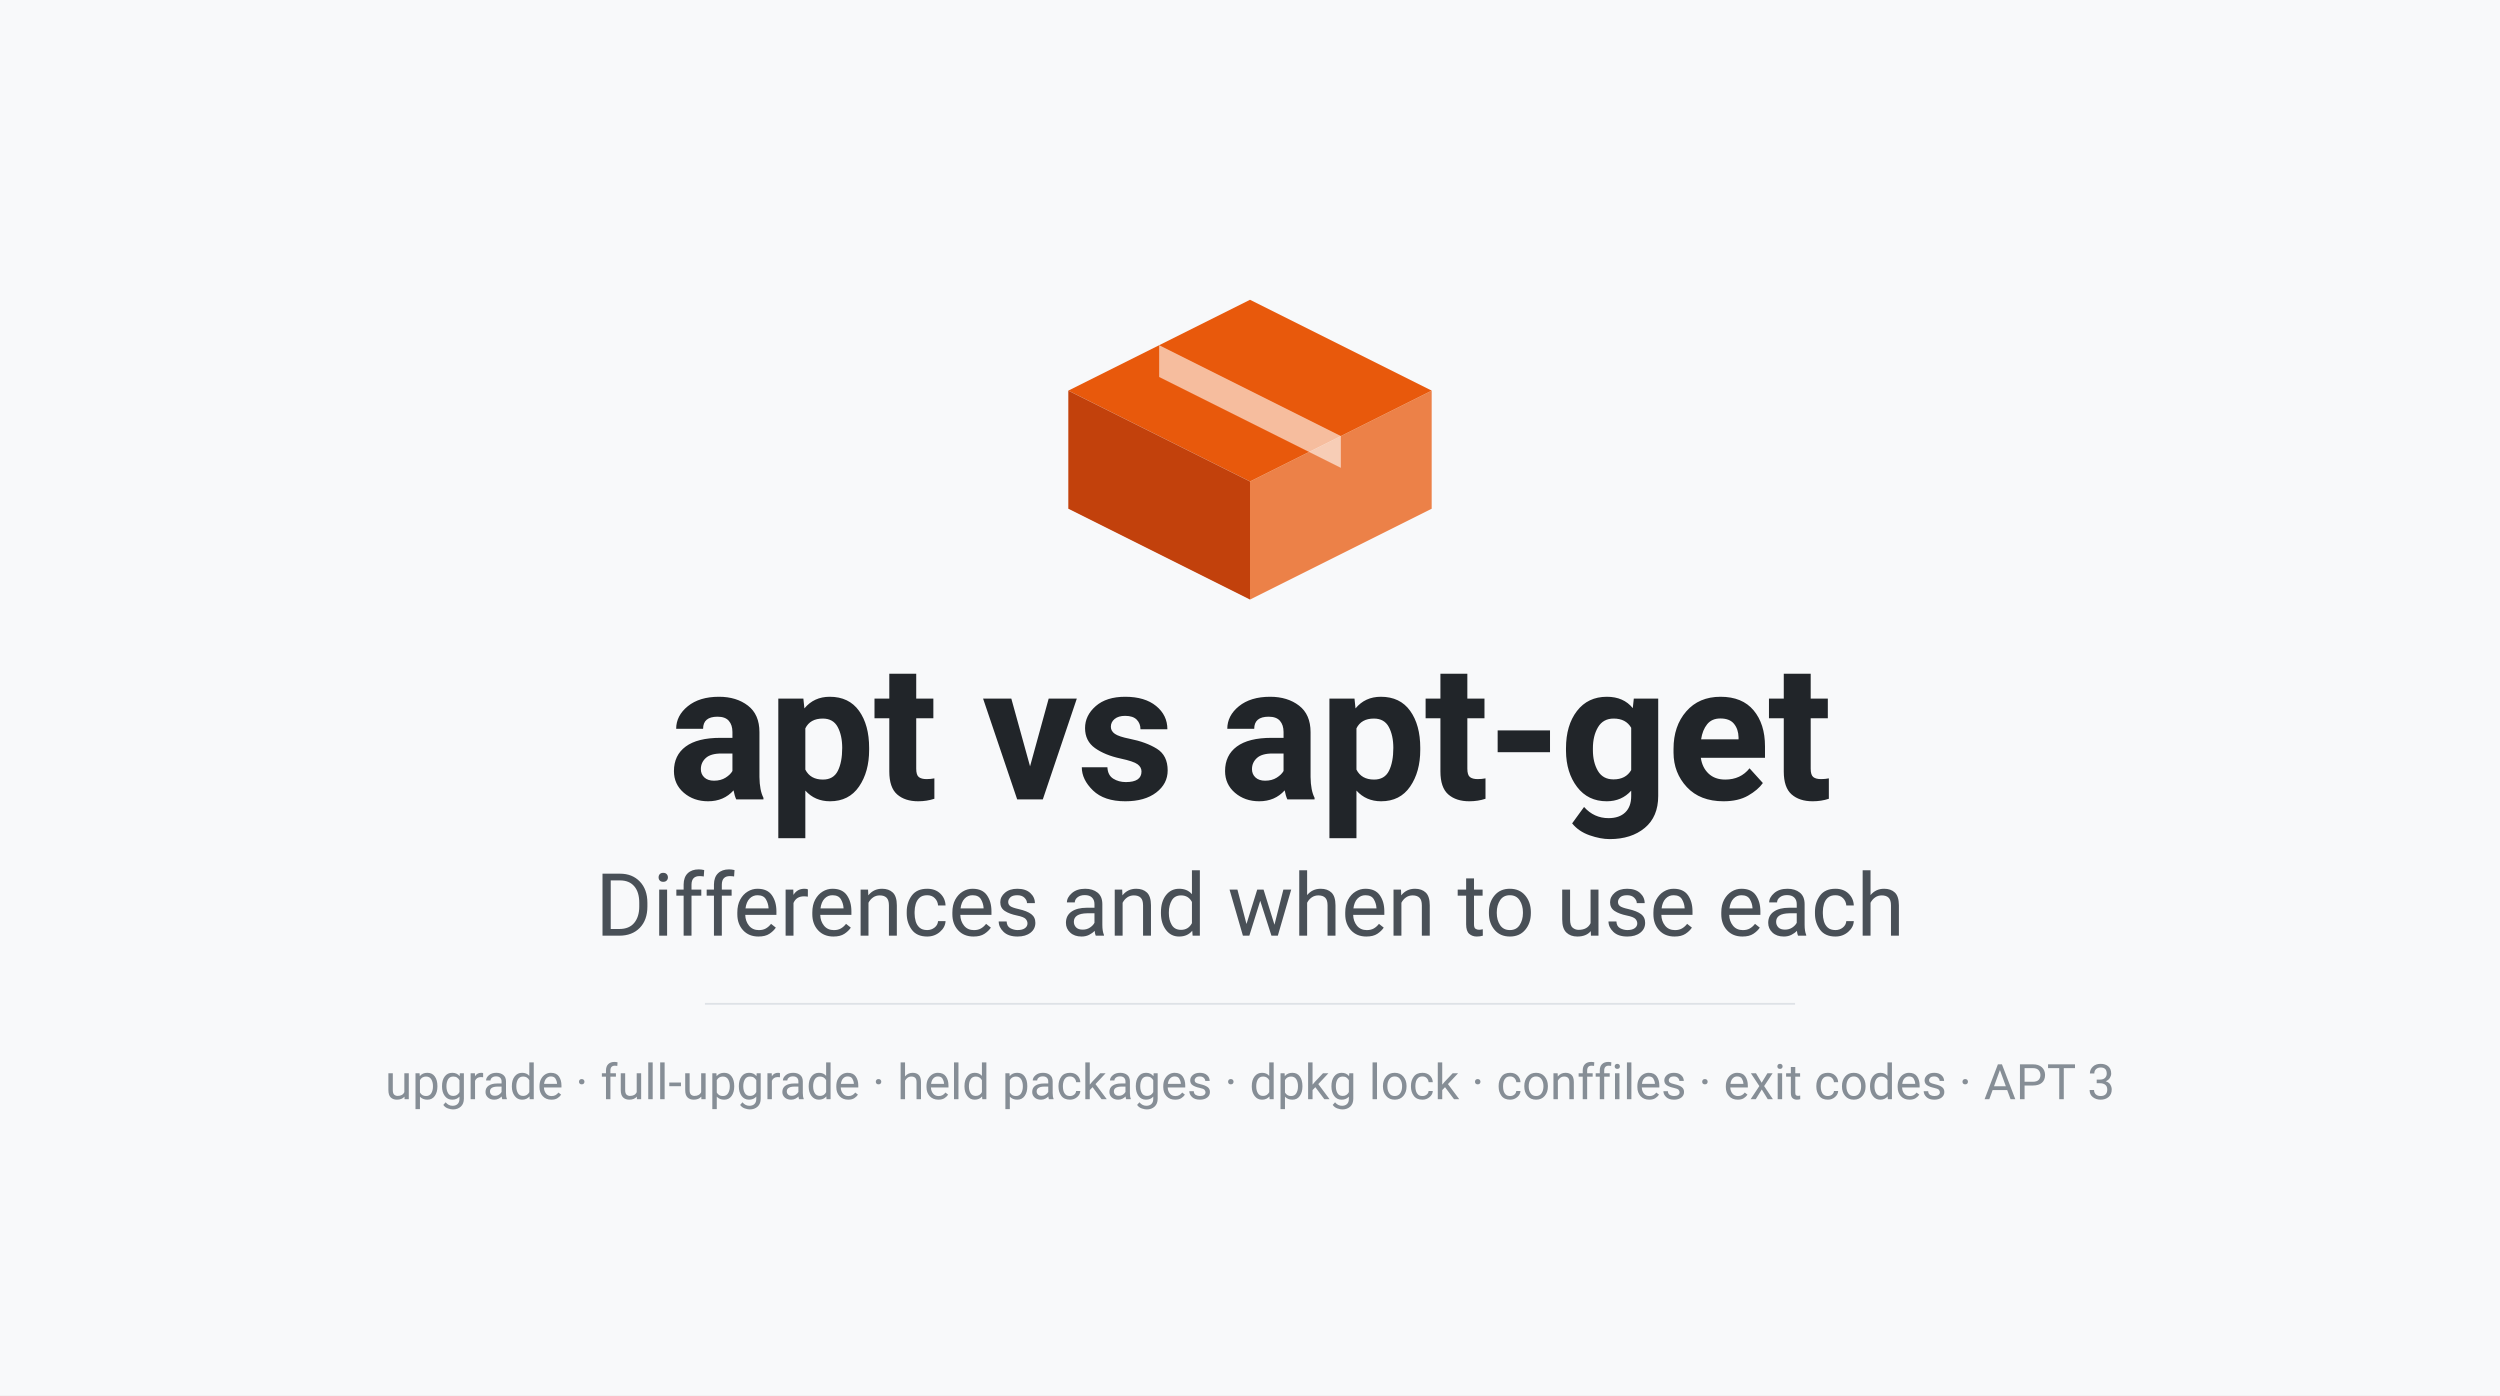
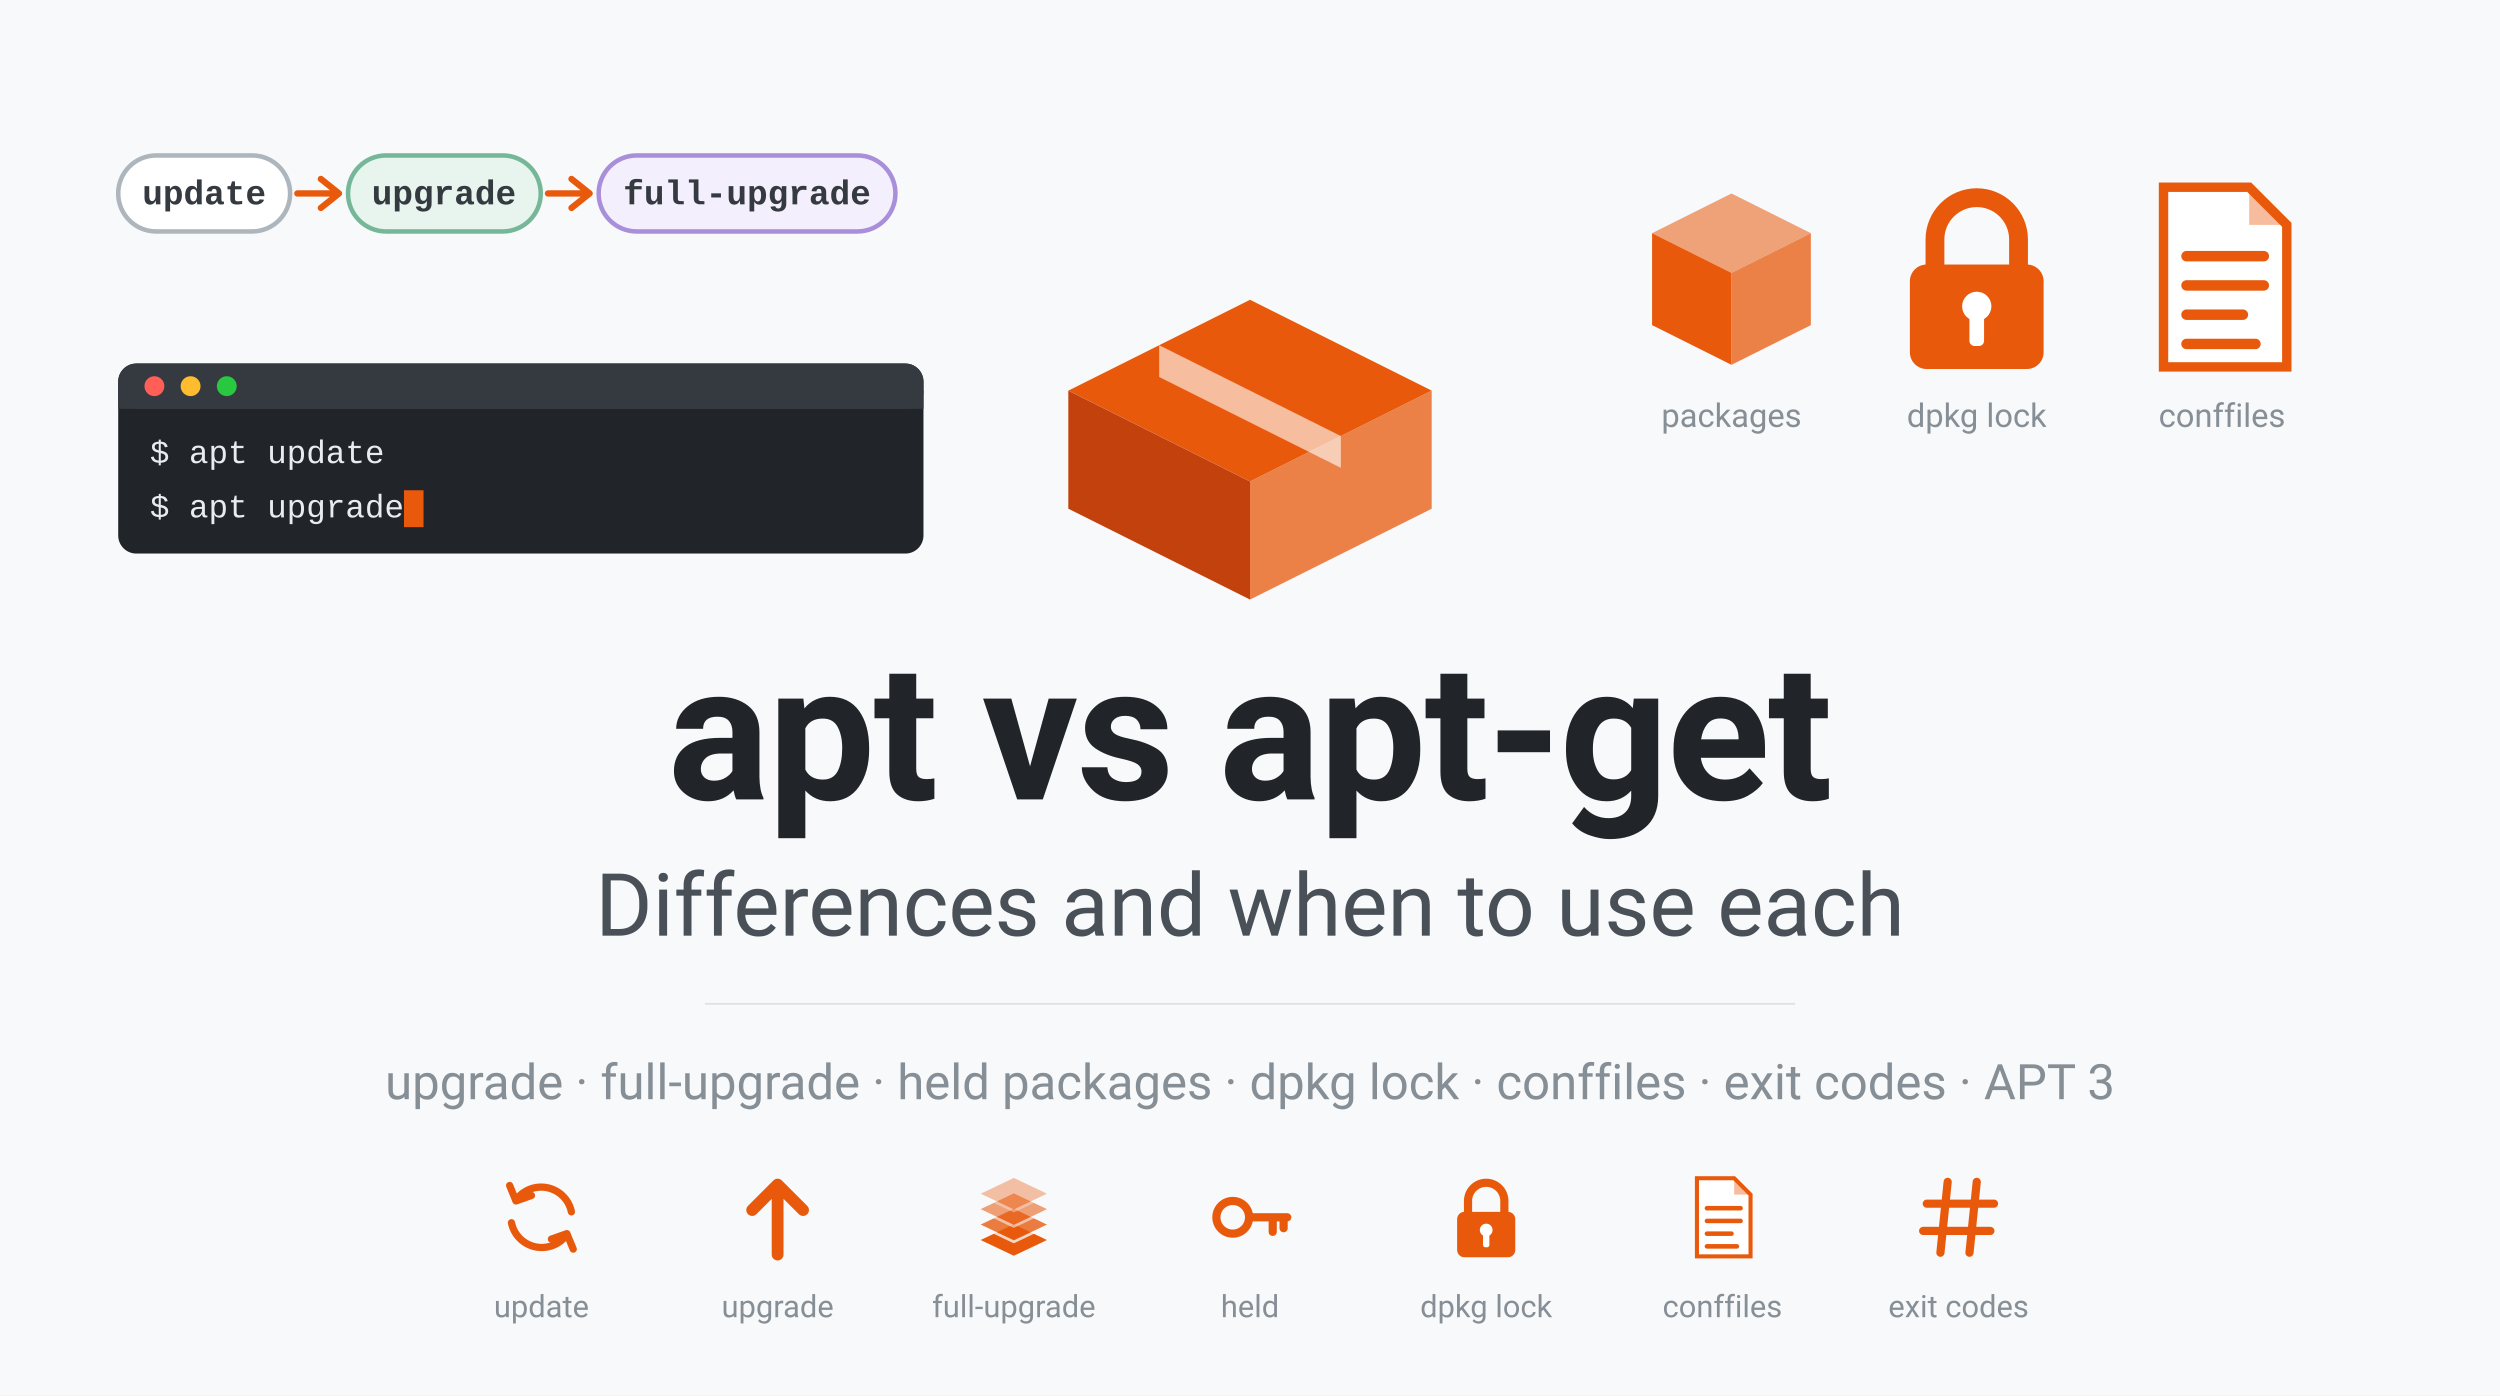
<svg xmlns="http://www.w3.org/2000/svg" width="2752" height="1536" viewBox="0 0 2752 1536" font-family="Roboto, 'Helvetica Neue', Arial, sans-serif" role="img" aria-labelledby="t d">
  <defs>
    <style>
      .bg  { fill: #f8f9fa; }
      .a   { fill: #e8590c; }
      .a2  { fill: #c2410c; }
      .ink { fill: #343a40; }
      .pap { fill: #ffffff; stroke: #ced4da; stroke-width: 6; }
      .ln  { stroke: #adb5bd; stroke-width: 10; stroke-linecap: round; fill: none; }
      .al  { stroke: #e8590c; stroke-width: 16; stroke-linecap: round; stroke-linejoin: round; fill: none; }
      .wt  { fill: #ffffff; }
      .h   { font-weight: 700; fill: #212529; letter-spacing: -2px; }
      .s   { fill: #495057; }
      .n   { fill: #868e96; }
      .r   { stroke: #dee2e6; stroke-width: 2; }
      @media (prefers-color-scheme: dark) {
        .bg  { fill: #161b22; }
        .ink { fill: #c9d1d9; }
        .pap { fill: #0d1117; stroke: #30363d; }
        .ln  { stroke: #484f58; }
        .h   { fill: #f0f6fc; }
        .s   { fill: #c9d1d9; }
        .n   { fill: #8b949e; }
        .r   { stroke: #30363d; }
      }
    </style>
  </defs>
  <rect class="bg" width="2752" height="1536" />
+   <g id="vignettes">
+     <style>
+   .vf   { fill: #e8590c; }
+   .vs   { stroke: #e8590c; fill: none; stroke-linecap: round; stroke-linejoin: round; }
+   .vs2  { stroke: #e8590c; fill: none; stroke-linecap: round; stroke-linejoin: round; opacity: .6; }
+   .vsw  { stroke: #e8590c; stroke-width: 9; }
+   .vl   { fill: #e8590c; fill-opacity: .18; }
+   .vl2  { fill: #e8590c; fill-opacity: .4; }
+   .vp   { fill: #ffffff; }
+   .vg   { stroke: #ced4da; fill: none; stroke-linecap: round; }
+   .vg2  { fill: #adb5bd; }
+   .vbg  { stroke: #f8f9fa; stroke-width: 6; stroke-linejoin: round; }
+   .vink { fill: #343a40; stroke: #343a40; }
+   .vn   { fill: #868e96; }
+   .var  { stroke: #e8590c; stroke-width: 7; fill: none; stroke-linecap: round; stroke-linejoin: round; }
+   .vpn  { fill: #ffffff; stroke: #adb5bd; stroke-width: 5; }
+   .vpg  { fill: #e8f5ee; stroke: #75b798; stroke-width: 5; }
+   .vpv  { fill: #f3effc; stroke: #a98eda; stroke-width: 5; }
+   .vterm{ fill: #212529; }
+   .vtbar{ fill: #343a40; }
+   .vtx  { fill: #e9ecef; }
+   .vcur { fill: #e8590c; }
+   text.vink { stroke: none; }
+   @media (prefers-color-scheme: dark) {
+     .vp   { fill: #0d1117; }
+     .vg   { stroke: #484f58; }
+     .vbg  { stroke: #161b22; }
+     .vink { fill: #c9d1d9; stroke: #c9d1d9; }
+     .vn   { fill: #8b949e; }
+     .vpn  { fill: #0d1117; stroke: #484f58; }
+     .vpg  { fill: #0f2a1d; stroke: #3d8b63; }
+     .vpv  { fill: #231a3a; stroke: #8a6fc7; }
+     .vterm{ fill: #0d1117; stroke: #30363d; stroke-width: 4; }
+     .vtbar{ fill: #21262d; }
+   }
+ </style>
+     <g transform="translate(-39.2,1.8) scale(0.996)">
+       <rect class="vpn" x="170" y="170" width="190" height="84" rx="42" />
+       <text class="vink" x="265" y="224" text-anchor="middle" font-size="38" font-family="Menlo, Consolas, 'Liberation Mono', monospace" font-weight="700">update</text>
+       <path class="var" d="M368,212 H414 M394,196 L414,212 L394,228" />
+       <rect class="vpg" x="424" y="170" width="213" height="84" rx="42" />
+       <text class="vink" x="530" y="224" text-anchor="middle" font-size="38" font-family="Menlo, Consolas, 'Liberation Mono', monospace" font-weight="700">upgrade</text>
+       <path class="var" d="M645,212 H691 M671,196 L691,212 L671,228" />
+       <rect class="vpv" x="701" y="170" width="328" height="84" rx="42" />
+       <text class="vink" x="865" y="224" text-anchor="middle" font-size="38" font-family="Menlo, Consolas, 'Liberation Mono', monospace" font-weight="700">full-upgrade</text>
+       <rect class="vterm" x="170" y="400" width="890" height="210" rx="20" />
+       <rect class="vtbar" x="170" y="400" width="890" height="50" rx="20" />
+       <rect class="vtbar" x="170" y="430" width="890" height="20" />
+       <circle cx="210" cy="425" r="11" fill="#ff5f57" />
+       <circle cx="250" cy="425" r="11" fill="#febc2e" />
+       <circle cx="290" cy="425" r="11" fill="#28c840" />
+       <text class="vtx" x="205" y="510" font-size="36" font-family="Menlo, Consolas, 'Liberation Mono', monospace">$ apt update</text>
+       <text class="vtx" x="205" y="570" font-size="36" font-family="Menlo, Consolas, 'Liberation Mono', monospace">$ apt upgrade<tspan class="vcur"> █</tspan>
+       </text>
+     </g>
+     <g transform="translate(-4.0,0.0) scale(1.000)">
+       <g transform="translate(1795,190) scale(1.150)">
+         <path class="vf" d="M100,20 L176,58 L100,96 L24,58 Z" opacity=".55" />
+         <path class="vf" d="M24,58 L100,96 V184 L24,146 Z" />
+         <path class="vf" d="M176,58 L100,96 V184 L176,146 Z" opacity=".75" />
+       </g>
+       <text class="vn" x="1910" y="470" text-anchor="middle" font-size="36">packages</text>
+       <g transform="translate(2065,190) scale(1.150)">
+         <path class="vs" d="M60,92 V64 A40,40 0 0 1 140,64 V92" stroke-width="18" />
+         <rect class="vf" x="36" y="88" width="128" height="100" rx="16" />
+         <circle cx="100" cy="128" r="14" fill="#fff" />
+         <rect x="93" y="134" width="14" height="32" rx="5" fill="#fff" />
+       </g>
+       <text class="vn" x="2180" y="470" text-anchor="middle" font-size="36">dpkg lock</text>
+       <g transform="translate(2335,190) scale(1.150)">
+         <path class="vp vsw" d="M44,14 H126 L162,50 V186 H44 Z" />
+         <path class="vl2" d="M126,14 V50 H162 Z" />
+         <path class="vs" d="M66,80 H140 M66,108 H140 M66,136 H120 M66,164 H132" stroke-width="10" />
+       </g>
+       <text class="vn" x="2450" y="470" text-anchor="middle" font-size="36">conffiles</text>
+     </g>
+     <g transform="translate(546.0,1290) scale(0.500)">
+       <path class="vs" d="M166,88 A68,68 0 0 0 44,62 M34,112 A68,68 0 0 0 156,138" stroke-width="16" />
+       <path class="vs" d="M30,30 L44,64 L78,52 M170,170 L156,136 L122,148" stroke-width="16" />
+     </g>
+     <text class="vn" x="596" y="1450" text-anchor="middle" font-size="34">update</text>
+     <g transform="translate(806.0,1290) scale(0.500)">
+       <path class="vs" d="M100,182 V28 M44,84 L100,28 L156,84" stroke-width="26" />
+     </g>
+     <text class="vn" x="856" y="1450" text-anchor="middle" font-size="34">upgrade</text>
+     <g transform="translate(1066.0,1290) scale(0.500)">
+       <path class="vf vbg" d="M20,150 L100,112 L180,150 L100,188 Z" opacity="1" />
+       <path class="vf vbg" d="M20,116 L100,78 L180,116 L100,154 Z" opacity="0.78" />
+       <path class="vf vbg" d="M20,82 L100,44 L180,82 L100,120 Z" opacity="0.56" />
+       <path class="vf vbg" d="M20,48 L100,10 L180,48 L100,86 Z" opacity="0.36" />
+     </g>
+     <text class="vn" x="1116" y="1450" text-anchor="middle" font-size="34">full-upgrade</text>
+     <g transform="translate(1326.0,1290) scale(0.500)">
+       <circle class="vs" cx="62" cy="100" r="36" stroke-width="18" />
+       <path class="vs" d="M98,100 H182 M150,100 V132 M174,100 V124" stroke-width="18" />
+     </g>
+     <text class="vn" x="1376" y="1450" text-anchor="middle" font-size="34">held</text>
+     <g transform="translate(1586.0,1290) scale(0.500)">
+       <path class="vs" d="M60,92 V64 A40,40 0 0 1 140,64 V92" stroke-width="18" />
+       <rect class="vf" x="36" y="88" width="128" height="100" rx="16" />
+       <circle cx="100" cy="128" r="14" fill="#fff" />
+       <rect x="93" y="134" width="14" height="32" rx="5" fill="#fff" />
+     </g>
+     <text class="vn" x="1636" y="1450" text-anchor="middle" font-size="34">dpkg lock</text>
+     <g transform="translate(1846.0,1290) scale(0.500)">
+       <path class="vp vsw" d="M44,14 H126 L162,50 V186 H44 Z" />
+       <path class="vl2" d="M126,14 V50 H162 Z" />
+       <path class="vs" d="M66,80 H140 M66,108 H140 M66,136 H120 M66,164 H132" stroke-width="10" />
+     </g>
+     <text class="vn" x="1896" y="1450" text-anchor="middle" font-size="34">conffiles</text>
+     <g transform="translate(2106.0,1290) scale(0.500)">
+       <path class="vs" d="M76,22 L60,178 M140,22 L124,178 M30,70 H178 M22,130 H170" stroke-width="18" />
+     </g>
+     <text class="vn" x="2156" y="1450" text-anchor="middle" font-size="34">exit codes</text>
+   </g>
  <path class="a" d="M1376,330 L1576,430 L1376,530 L1176,430 Z" />
  <path class="a2" d="M1176,430 L1376,530 L1376,660 L1176,560 Z" />
  <path class="a" d="M1576,430 L1376,530 L1376,660 L1576,560 Z" opacity="0.75" />
  <path class="wt" d="M1276,380 L1476,480 L1476,515 L1276,415 Z" opacity="0.6" />
  <text class="h" x="1376" y="880" text-anchor="middle" font-size="210">apt vs apt-get</text>
  <text class="s" x="1376" y="1030" text-anchor="middle" font-size="96">Differences and when to use each</text>
  <line class="r" x1="776" y1="1105" x2="1976" y2="1105" />
  <text class="n" x="1376" y="1210" text-anchor="middle" font-size="54">upgrade · full-upgrade · held packages · dpkg lock · conffiles · exit codes · APT 3</text>
</svg>
